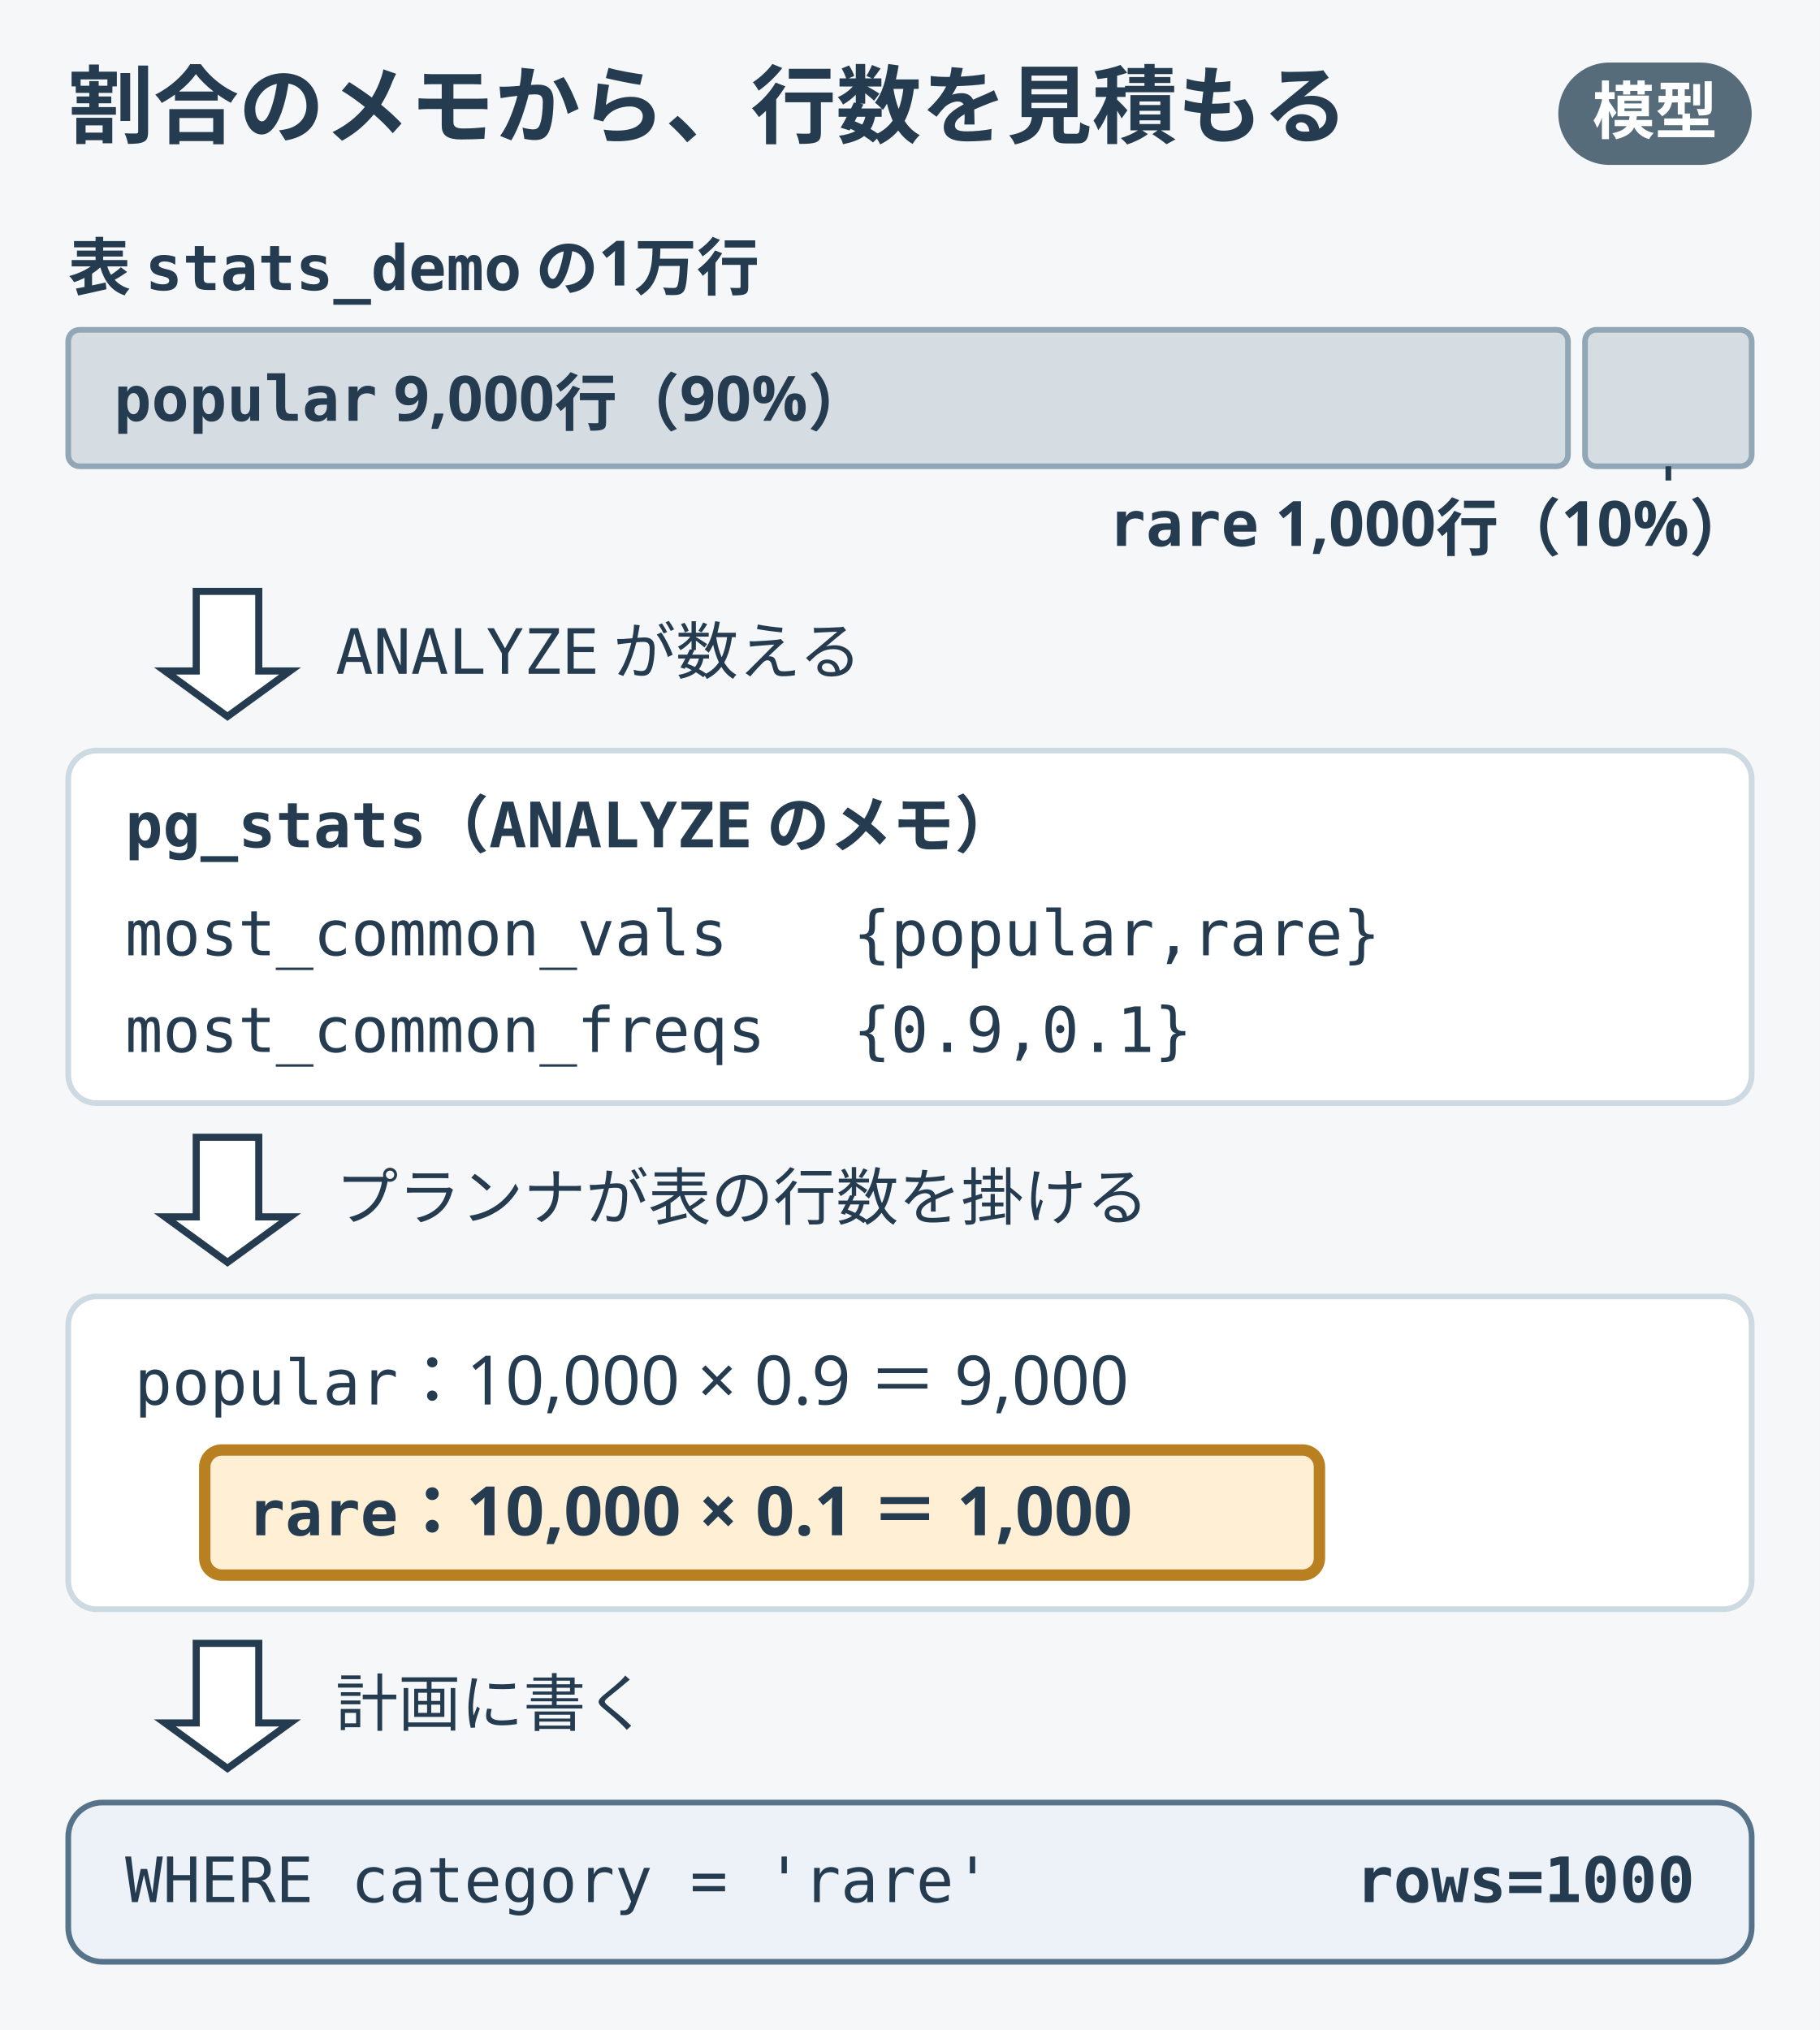
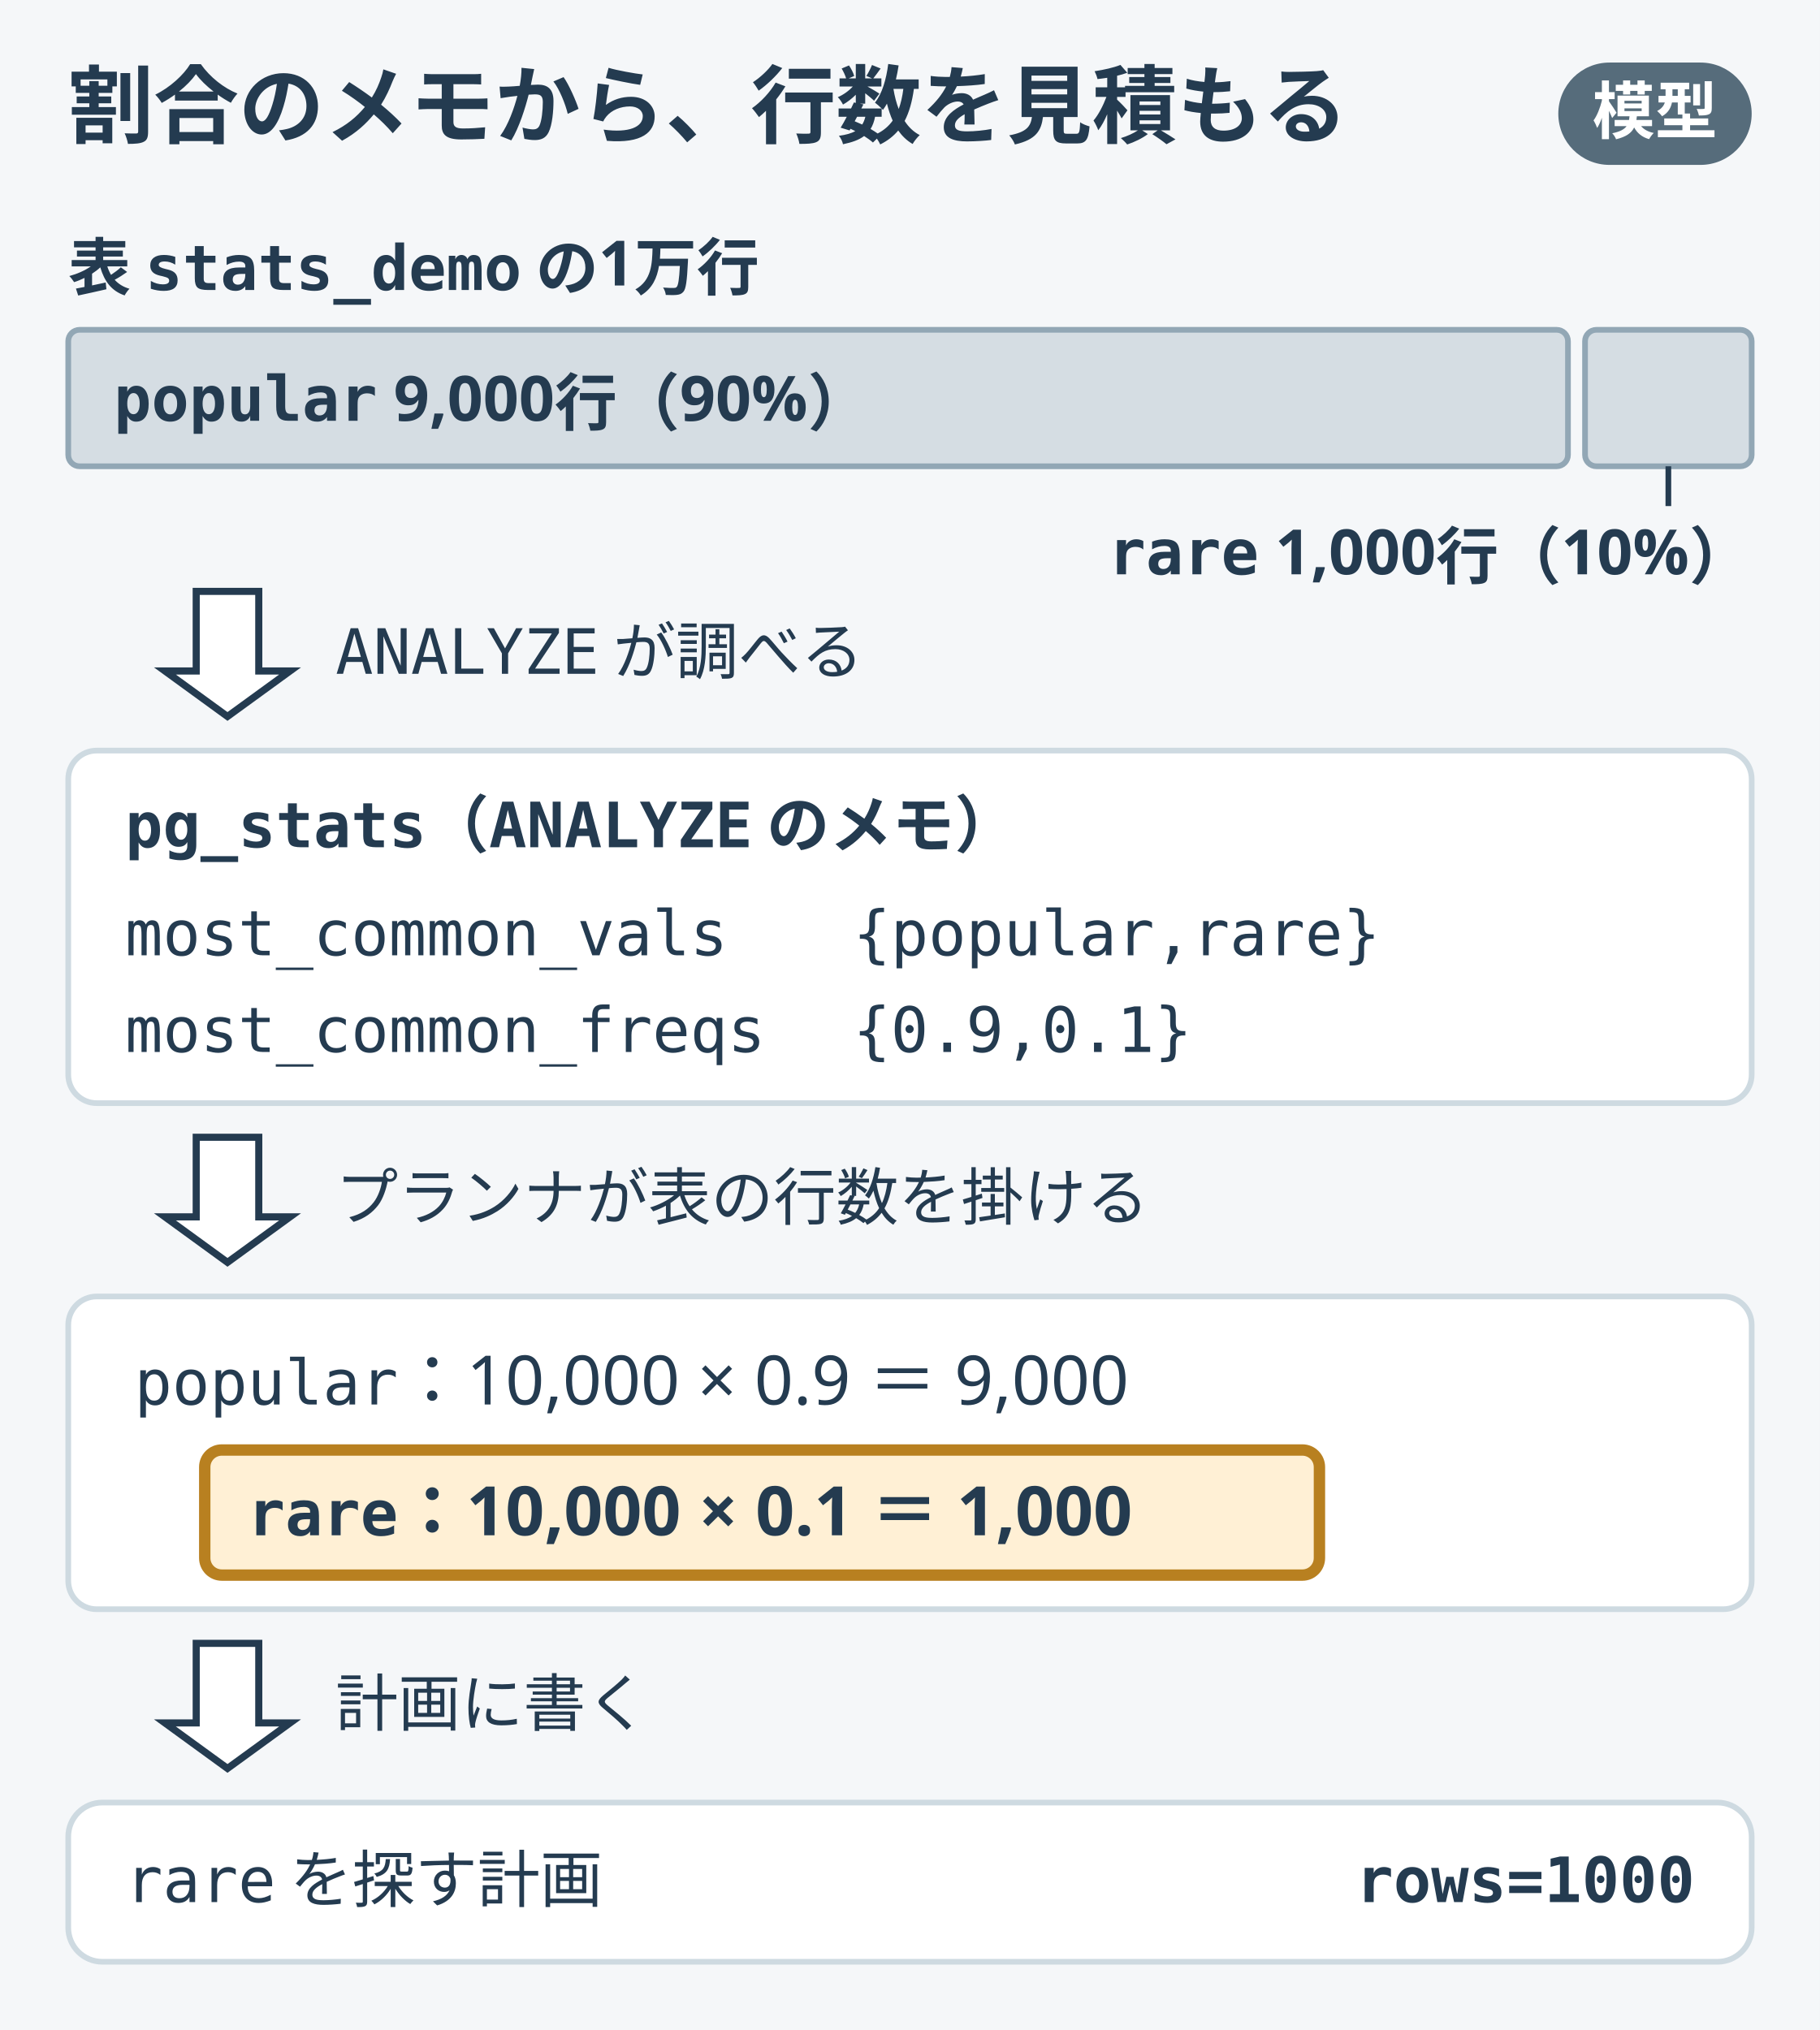
<svg xmlns="http://www.w3.org/2000/svg" width="640" height="714" viewBox="0 0 640 714" role="img" aria-labelledby="title">
  <defs>
    <marker id="flow" markerWidth="10" markerHeight="10" refX="9" refY="5" orient="auto">
      <path d="M0 0L10 5L0 10z" fill="#277b74" />
    </marker>
    <marker id="req" markerWidth="10" markerHeight="10" refX="9" refY="5" orient="auto">
      <path d="M0 0L10 5L0 10" fill="none" stroke="#945e11" stroke-width="2" />
    </marker>
    <marker id="ref" markerWidth="9" markerHeight="9" refX="8" refY="4.5" orient="auto">
      <path d="M0 0L9 4.5L0 9z" fill="#7d93a3" />
    </marker>
  </defs>
  <style>
text{font-family:"Hiragino Sans","Noto Sans JP",sans-serif;font-size:24px;fill:#243b50}
.h{font-size:30px;font-weight:700}.b{font-weight:700}.s{font-size:22px}.m{font-size:22px;fill:#566c7b}
.mono{font-family:ui-monospace,Menlo,monospace;font-size:22px}.tag{font-size:22px;font-weight:700;fill:#fff}
.teal{fill:#176e65}.brown{fill:#945e11}.real{fill:#176e65}.model{fill:#566c7b}
.panel{fill:#fff;stroke:#cedae1;stroke-width:2}.node{fill:#ecf2f8;stroke:#56738a;stroke-width:2}
.row{fill:#fff;stroke:#448b7c;stroke-width:2}.match{fill:#fff;stroke:#176e65;stroke-width:4}
.page{fill:#f7fbf9;stroke:#6d9f94;stroke-width:2}.ipage{fill:#f4f6f8;stroke:#6b7f8e;stroke-width:2}
.band{fill:#d5dde3;stroke:#92a7b5;stroke-width:2}.skip{fill:none;stroke:#b5c2cc;stroke-width:2;stroke-dasharray:6 5}
.hot{fill:#fff0d5;stroke:#b88020;stroke-width:4}.ghost{fill:#f5f7f9;stroke:#b5c2cc;stroke-width:2;stroke-dasharray:6 5}
.flow{fill:none;stroke:#277b74;stroke-width:3;marker-end:url(#flow)}.req{fill:none;stroke:#945e11;stroke-width:3;stroke-dasharray:8 6;marker-end:url(#req)}
.ref{fill:none;stroke:#7d93a3;stroke-width:2;marker-end:url(#ref)}.step{fill:#fff;stroke:#243b50;stroke-width:2.5}
.spine{fill:#e9f3f4;stroke:#243b50;stroke-width:1.5}
.work{fill:#fff;stroke:#56738a;stroke-width:2;stroke-dasharray:8 5}.val{fill:#dcefe8;stroke:#448b7c;stroke-width:2}.buffer{fill:#eaf6f1;stroke:#6d9f94;stroke-width:2}
  </style>
  <rect width="640" height="714" fill="#f5f7f9" />
  <text x="24" y="48" class="h">割合のメモから、行数を見積もる</text>
  <rect x="548" y="22" width="68" height="36" rx="18" class="model" />
  <text x="582" y="47" text-anchor="middle" class="tag">模型</text>
  <g id="table">
    <text x="24" y="102" class="s b">表 <tspan class="mono">stats_demo</tspan> の1万行</text>
    <rect x="24" y="116" width="527.4" height="48" rx="4" class="band" />
    <rect x="557.4" y="116" width="58.6" height="48" rx="4" class="band" />
    <text x="40" y="148" class="s b">
      <tspan class="mono">popular</tspan> 9,000行（90%）</text>
-     <text x="616" y="192" text-anchor="end" class="s b">
+     <text x="616" y="202" text-anchor="end" class="s b">
      <tspan class="mono">rare</tspan> 1,000行（10%）</text>
-     <path d="M586.7 164 V169" fill="none" stroke="#243b50" stroke-width="2" />
+     <path d="M586.7 164 V178" fill="none" stroke="#243b50" stroke-width="2" />
  </g>
  <g id="stats">
    <rect x="24" y="264" width="592" height="124" rx="10" class="panel" />
    <text x="44" y="298" class="s b">
      <tspan class="mono">pg_stats</tspan>（<tspan class="mono">ANALYZE</tspan> のメモ）</text>
    <text x="44" y="336" class="mono">most_common_vals</text>
    <text x="300" y="336" class="mono">{popular,rare}</text>
    <text x="44" y="370" class="mono">most_common_freqs</text>
    <text x="300" y="370" class="mono">{0.9,0.1}</text>
  </g>
  <g id="estimate">
    <rect x="24" y="456" width="592" height="110" rx="10" class="panel" />
    <text x="164" y="494" text-anchor="end">
      <tspan class="mono">popular</tspan>：</text>
    <text x="164" y="494">10,000 × 0.9 ＝ 9,000</text>
    <rect x="72" y="510" width="392" height="44" rx="6" class="hot" />
    <text x="164" y="540" text-anchor="end" class="b">
      <tspan class="mono">rare</tspan>：</text>
    <text x="164" y="540" class="b">10,000 × 0.1 ＝ 1,000</text>
  </g>
  <g id="plan">
-     <rect x="24" y="634" width="592" height="56" rx="12" class="node" />
-     <text x="44" y="669" class="mono">WHERE category = 'rare'</text>
+     <rect x="24" y="634" width="592" height="56" rx="12" class="panel" />
+     <text x="44" y="669" class="s">
+       <tspan class="mono">rare</tspan> を探す計画</text>
    <text x="596" y="669" text-anchor="end" class="mono b">rows=1000</text>
  </g>
  <g id="steps">
    <path d="M69 208 V236 H58 L80 252 L102 236 H91 V208 Z" class="step" />
    <text x="118" y="237" class="s">
-       <tspan class="mono">ANALYZE</tspan> が数える</text>
+       <tspan class="mono">ANALYZE</tspan> が調べる</text>
    <path d="M69 400 V428 H58 L80 444 L102 428 H91 V400 Z" class="step" />
    <text x="118" y="429" class="s">プランナが表の行数を掛ける</text>
    <path d="M69 578 V606 H58 L80 622 L102 606 H91 V578 Z" class="step" />
    <text x="118" y="607" class="s">計画に書く</text>
  </g>
</svg>
